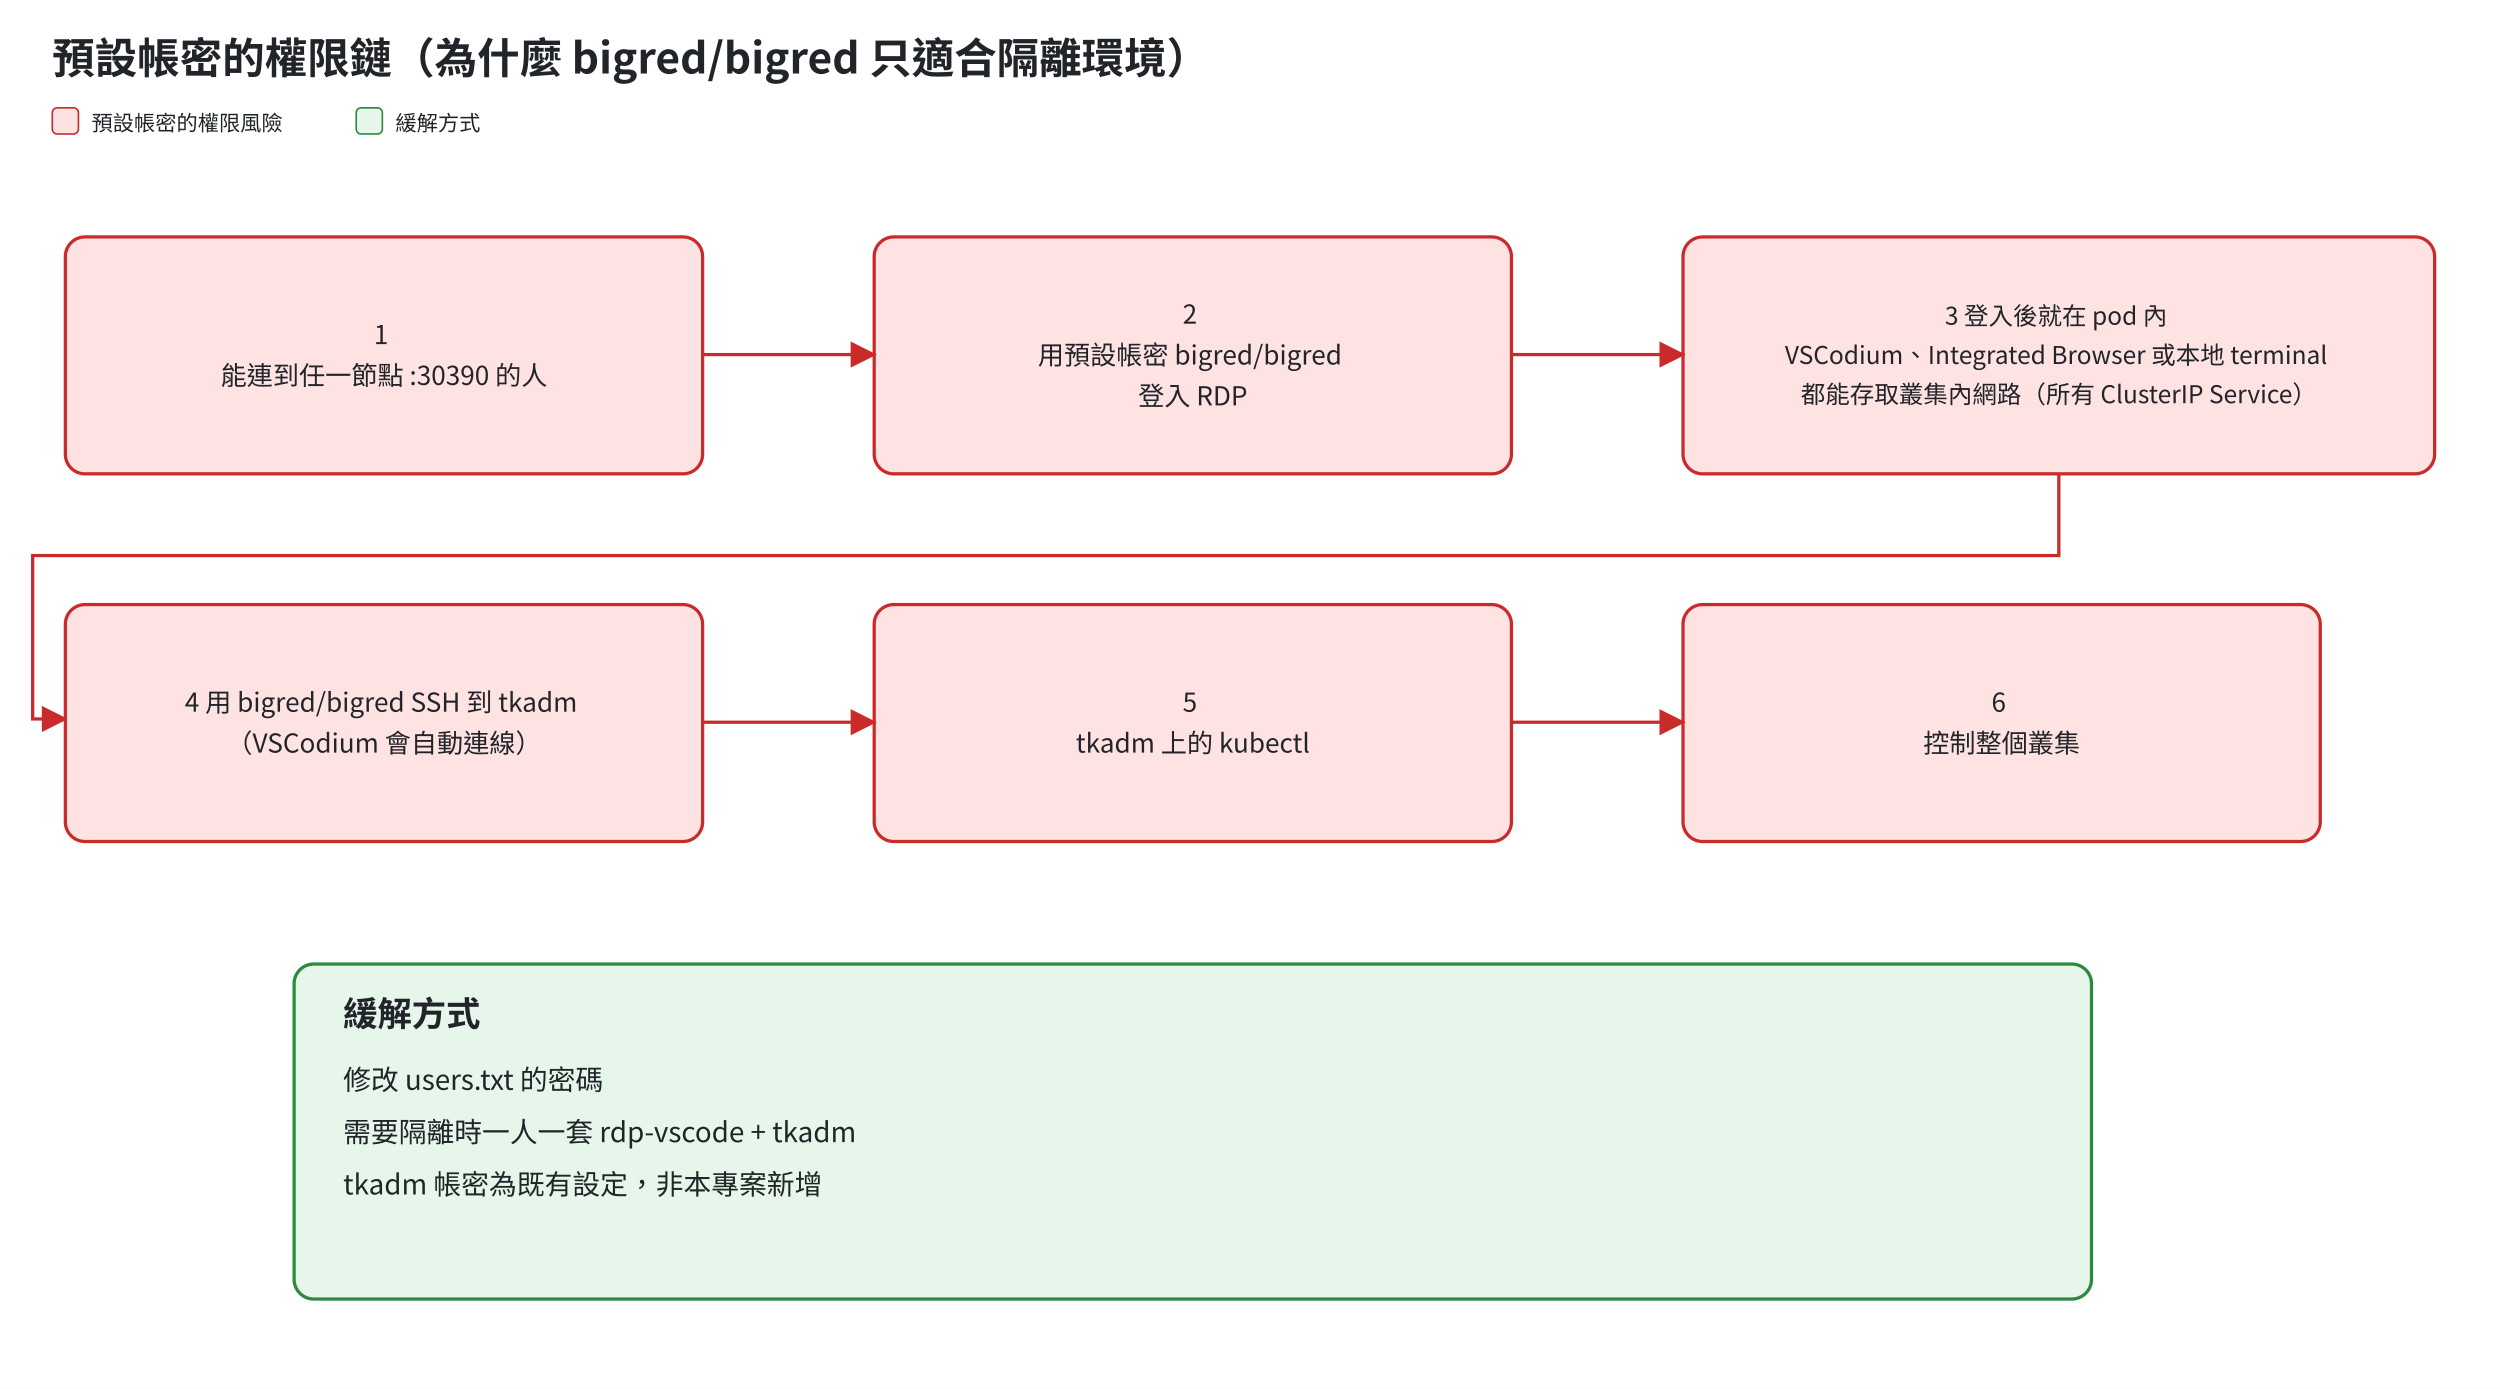
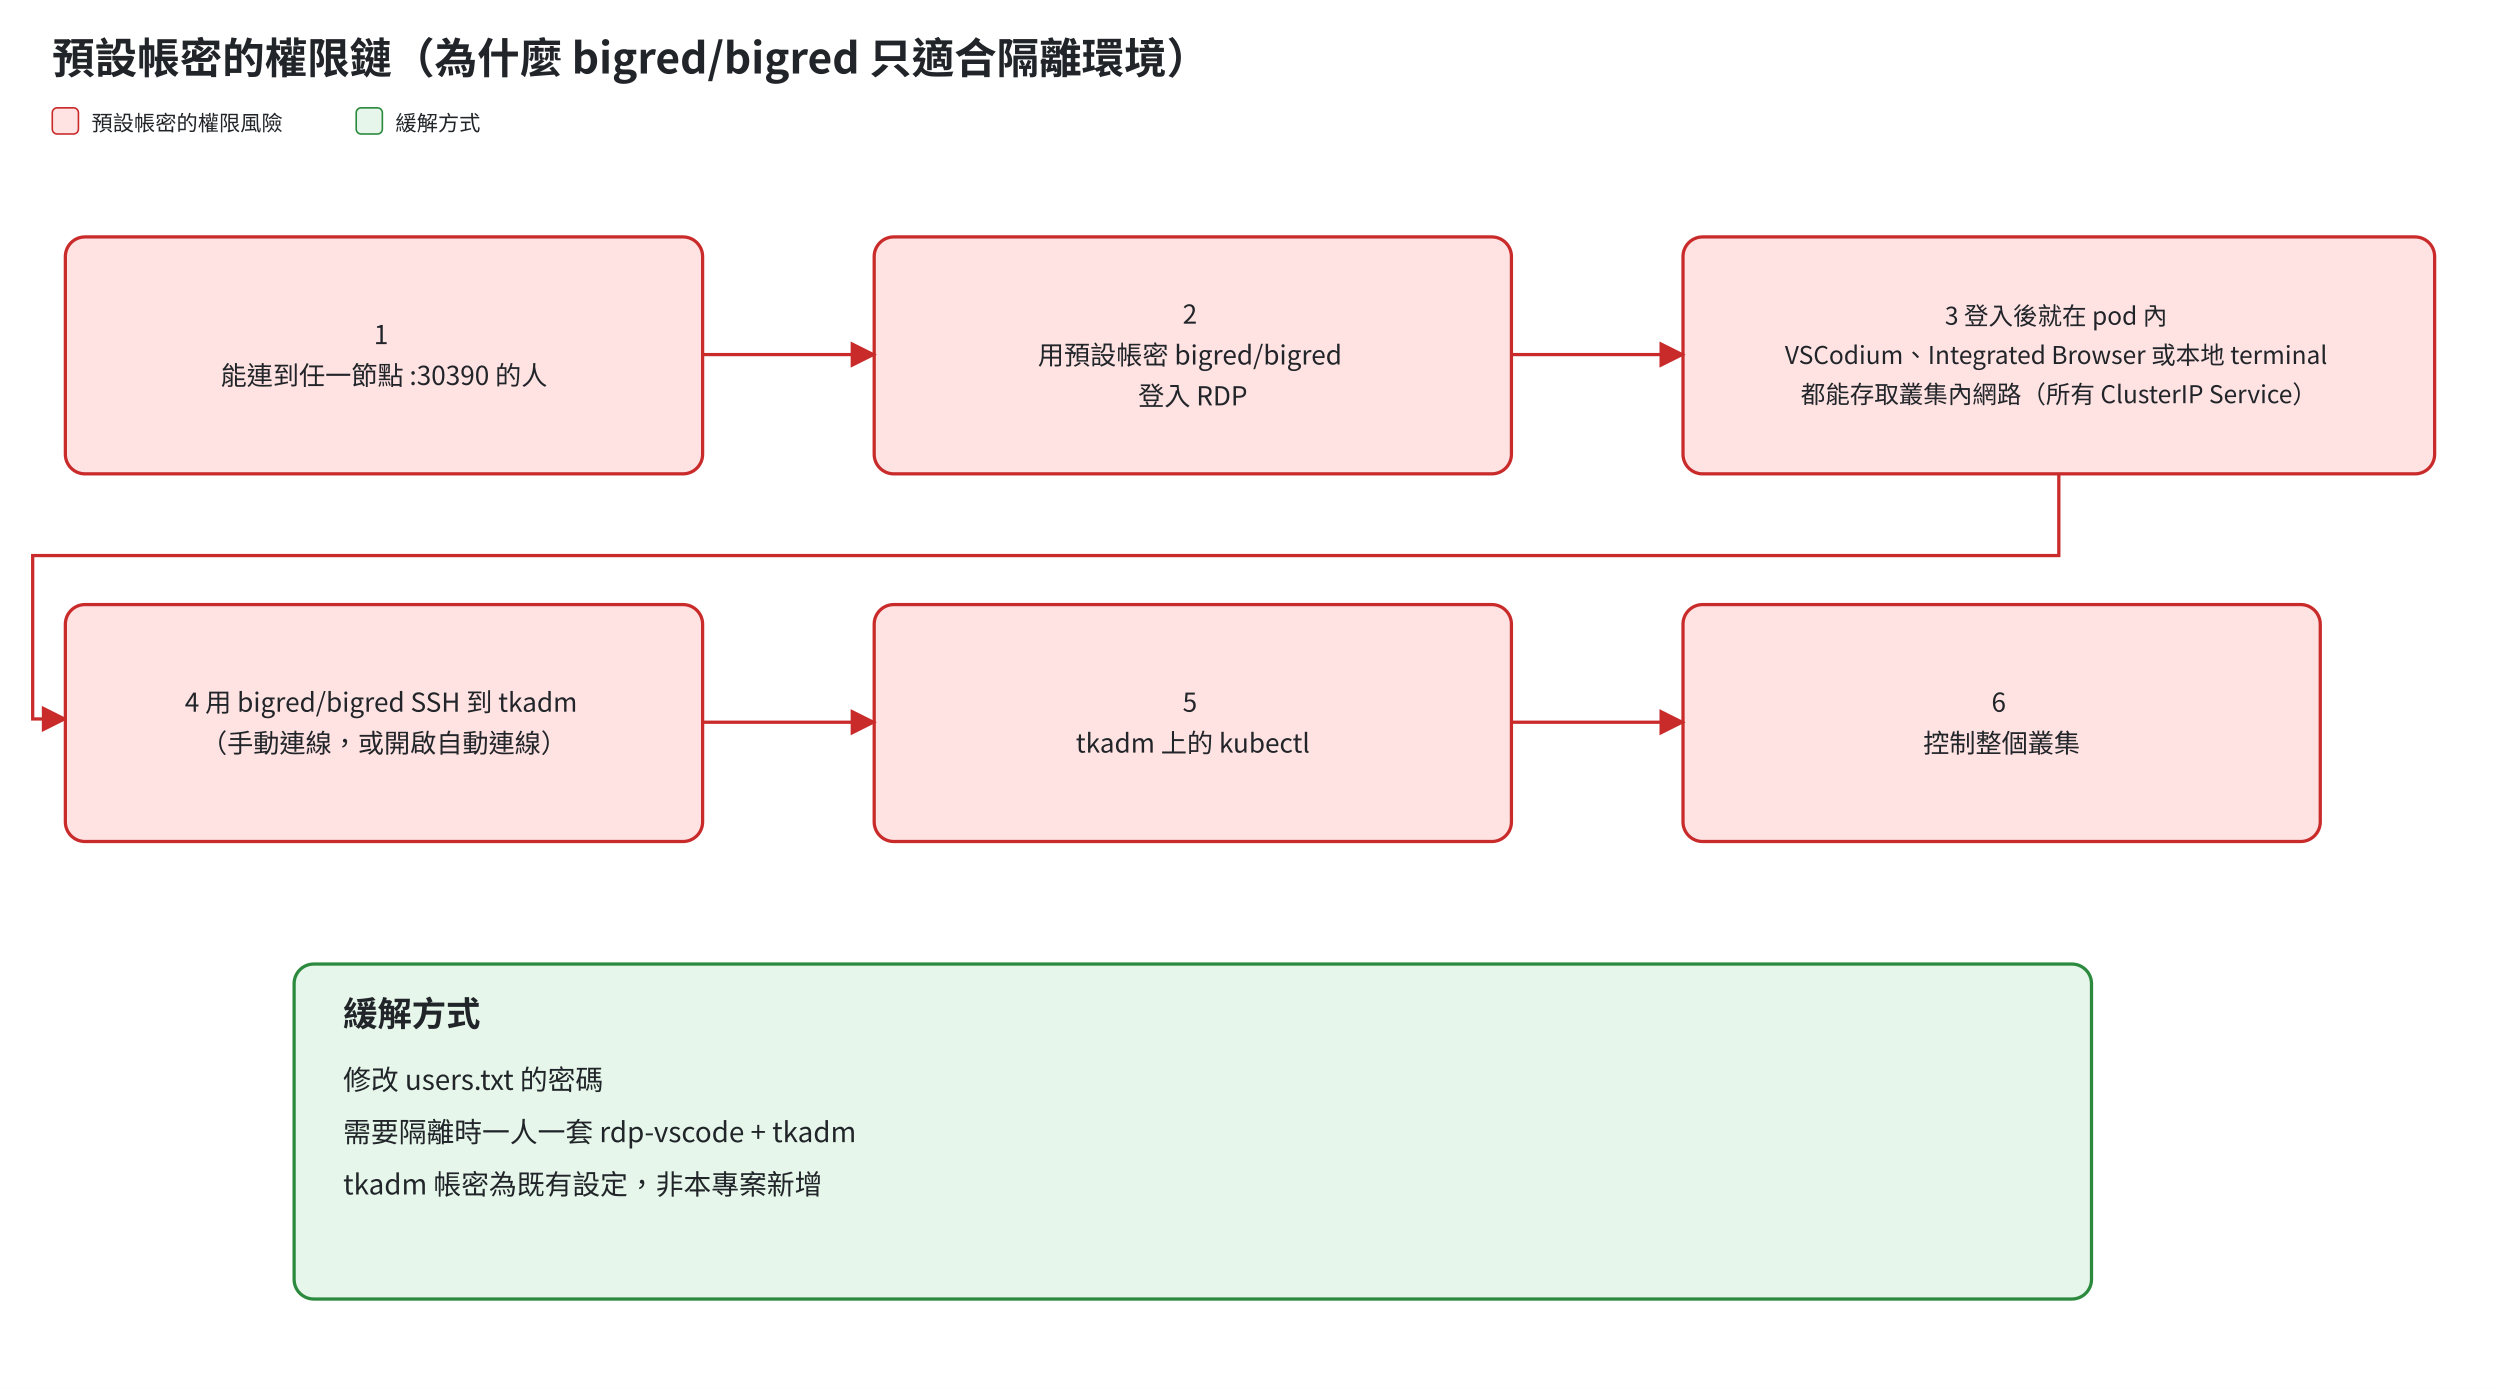
<svg xmlns="http://www.w3.org/2000/svg" version="1.1" width="1530" height="850" viewBox="0 0 1530 850">
  <rect width="1530" height="850" fill="#ffffff" />
  <defs>
    <marker id="arrow-gray" viewBox="0 0 10 10" refX="9" refY="5" markerWidth="8" markerHeight="8" orient="auto">
      <path d="M 0 0 L 10 5 L 0 10 z" fill="#495057" />
    </marker>
    <marker id="arrow-blue" viewBox="0 0 10 10" refX="9" refY="5" markerWidth="8" markerHeight="8" orient="auto">
      <path d="M 0 0 L 10 5 L 0 10 z" fill="#1c64c8" />
    </marker>
    <marker id="arrow-green" viewBox="0 0 10 10" refX="9" refY="5" markerWidth="8" markerHeight="8" orient="auto">
      <path d="M 0 0 L 10 5 L 0 10 z" fill="#2b8a3e" />
    </marker>
    <marker id="arrow-amber" viewBox="0 0 10 10" refX="9" refY="5" markerWidth="8" markerHeight="8" orient="auto">
      <path d="M 0 0 L 10 5 L 0 10 z" fill="#d9480f" />
    </marker>
    <marker id="arrow-red" viewBox="0 0 10 10" refX="9" refY="5" markerWidth="8" markerHeight="8" orient="auto">
      <path d="M 0 0 L 10 5 L 0 10 z" fill="#c92a2a" />
    </marker>
  </defs>
  <g font-family="&quot;Noto Sans CJK TC&quot;,&quot;Noto Sans TC&quot;,&quot;Microsoft JhengHei&quot;,&quot;PingFang TC&quot;,sans-serif" fill="#212529" font-size="16">
    <text x="32" y="45" font-size="26" text-anchor="start" font-weight="700">
      <tspan x="32" dy="0">預設帳密的權限鏈（為什麼 bigred/bigred 只適合隔離環境）</tspan>
    </text>
    <rect x="32" y="66" width="16" height="16" rx="3" fill="#ffe3e3" stroke="#c92a2a" />
    <text x="56" y="80" font-size="13" text-anchor="start">
      <tspan x="56" dy="0">預設帳密的權限風險</tspan>
    </text>
    <rect x="218" y="66" width="16" height="16" rx="3" fill="#e6f6ea" stroke="#2b8a3e" />
    <text x="242" y="80" font-size="13" text-anchor="start">
      <tspan x="242" dy="0">緩解方式</tspan>
    </text>
    <rect x="40" y="145" width="390" height="145" rx="12" fill="#ffe3e3" stroke="#c92a2a" stroke-width="2" />
    <text x="235.0" y="210.6" font-size="16" text-anchor="middle">
      <tspan x="235.0" dy="0">1</tspan>
      <tspan x="235.0" dy="25">能連到任一節點 :30390 的人</tspan>
    </text>
    <rect x="535" y="145" width="390" height="145" rx="12" fill="#ffe3e3" stroke="#c92a2a" stroke-width="2" />
    <text x="730.0" y="198.1" font-size="16" text-anchor="middle">
      <tspan x="730.0" dy="0">2</tspan>
      <tspan x="730.0" dy="25">用預設帳密 bigred/bigred</tspan>
      <tspan x="730.0" dy="25">登入 RDP</tspan>
    </text>
    <rect x="1030" y="145" width="460" height="145" rx="12" fill="#ffe3e3" stroke="#c92a2a" stroke-width="2" />
    <text x="1260.0" y="198.75" font-size="15" text-anchor="middle">
      <tspan x="1260.0" dy="0">3 登入後就在 pod 內</tspan>
      <tspan x="1260.0" dy="24">VSCodium、Integrated Browser 或本地 terminal</tspan>
      <tspan x="1260.0" dy="24">都能存取叢集內網路（所有 ClusterIP Service）</tspan>
    </text>
    <path d="M 430 217 H 535" fill="none" stroke="#c92a2a" stroke-width="2" marker-end="url(#arrow-red)" />
    <path d="M 925 217 H 1030" fill="none" stroke="#c92a2a" stroke-width="2" marker-end="url(#arrow-red)" />
    <path d="M 1260 290 V 340 H 20 V 440 H 40" fill="none" stroke="#c92a2a" stroke-width="2" marker-end="url(#arrow-red)" />
    <rect x="40" y="370" width="390" height="145" rx="12" fill="#ffe3e3" stroke="#c92a2a" stroke-width="2" />
    <text x="235.0" y="435.6" font-size="16" text-anchor="middle">
      <tspan x="235.0" dy="0">4 用 bigred/bigred SSH 到 tkadm</tspan>
-       <tspan x="235.0" dy="25">（VSCodium 會自動連線）</tspan>
+       <tspan x="235.0" dy="25">（手動連線，或開啟自動連線）</tspan>
    </text>
    <rect x="535" y="370" width="390" height="145" rx="12" fill="#ffe3e3" stroke="#c92a2a" stroke-width="2" />
    <text x="730.0" y="435.6" font-size="16" text-anchor="middle">
      <tspan x="730.0" dy="0">5</tspan>
      <tspan x="730.0" dy="25">tkadm 上的 kubectl</tspan>
    </text>
    <rect x="1030" y="370" width="390" height="145" rx="12" fill="#ffe3e3" stroke="#c92a2a" stroke-width="2" />
    <text x="1225.0" y="435.6" font-size="16" text-anchor="middle">
      <tspan x="1225.0" dy="0">6</tspan>
      <tspan x="1225.0" dy="25">控制整個叢集</tspan>
    </text>
    <path d="M 430 442 H 535" fill="none" stroke="#c92a2a" stroke-width="2" marker-end="url(#arrow-red)" />
    <path d="M 925 442 H 1030" fill="none" stroke="#c92a2a" stroke-width="2" marker-end="url(#arrow-red)" />
    <rect x="180" y="590" width="1100" height="205" rx="12" fill="#e6f6ea" stroke="#2b8a3e" stroke-width="2" />
    <text x="210" y="628" font-size="21" text-anchor="start" font-weight="700">
      <tspan x="210" dy="0">緩解方式</tspan>
    </text>
    <text x="210" y="667" font-size="17" text-anchor="start">
      <tspan x="210" dy="0">修改 users.txt 的密碼</tspan>
      <tspan x="210" dy="32">需要隔離時一人一套 rdp-vscode + tkadm</tspan>
      <tspan x="210" dy="32">tkadm 帳密為既有設定，非本專案新增</tspan>
    </text>
  </g>
</svg>
